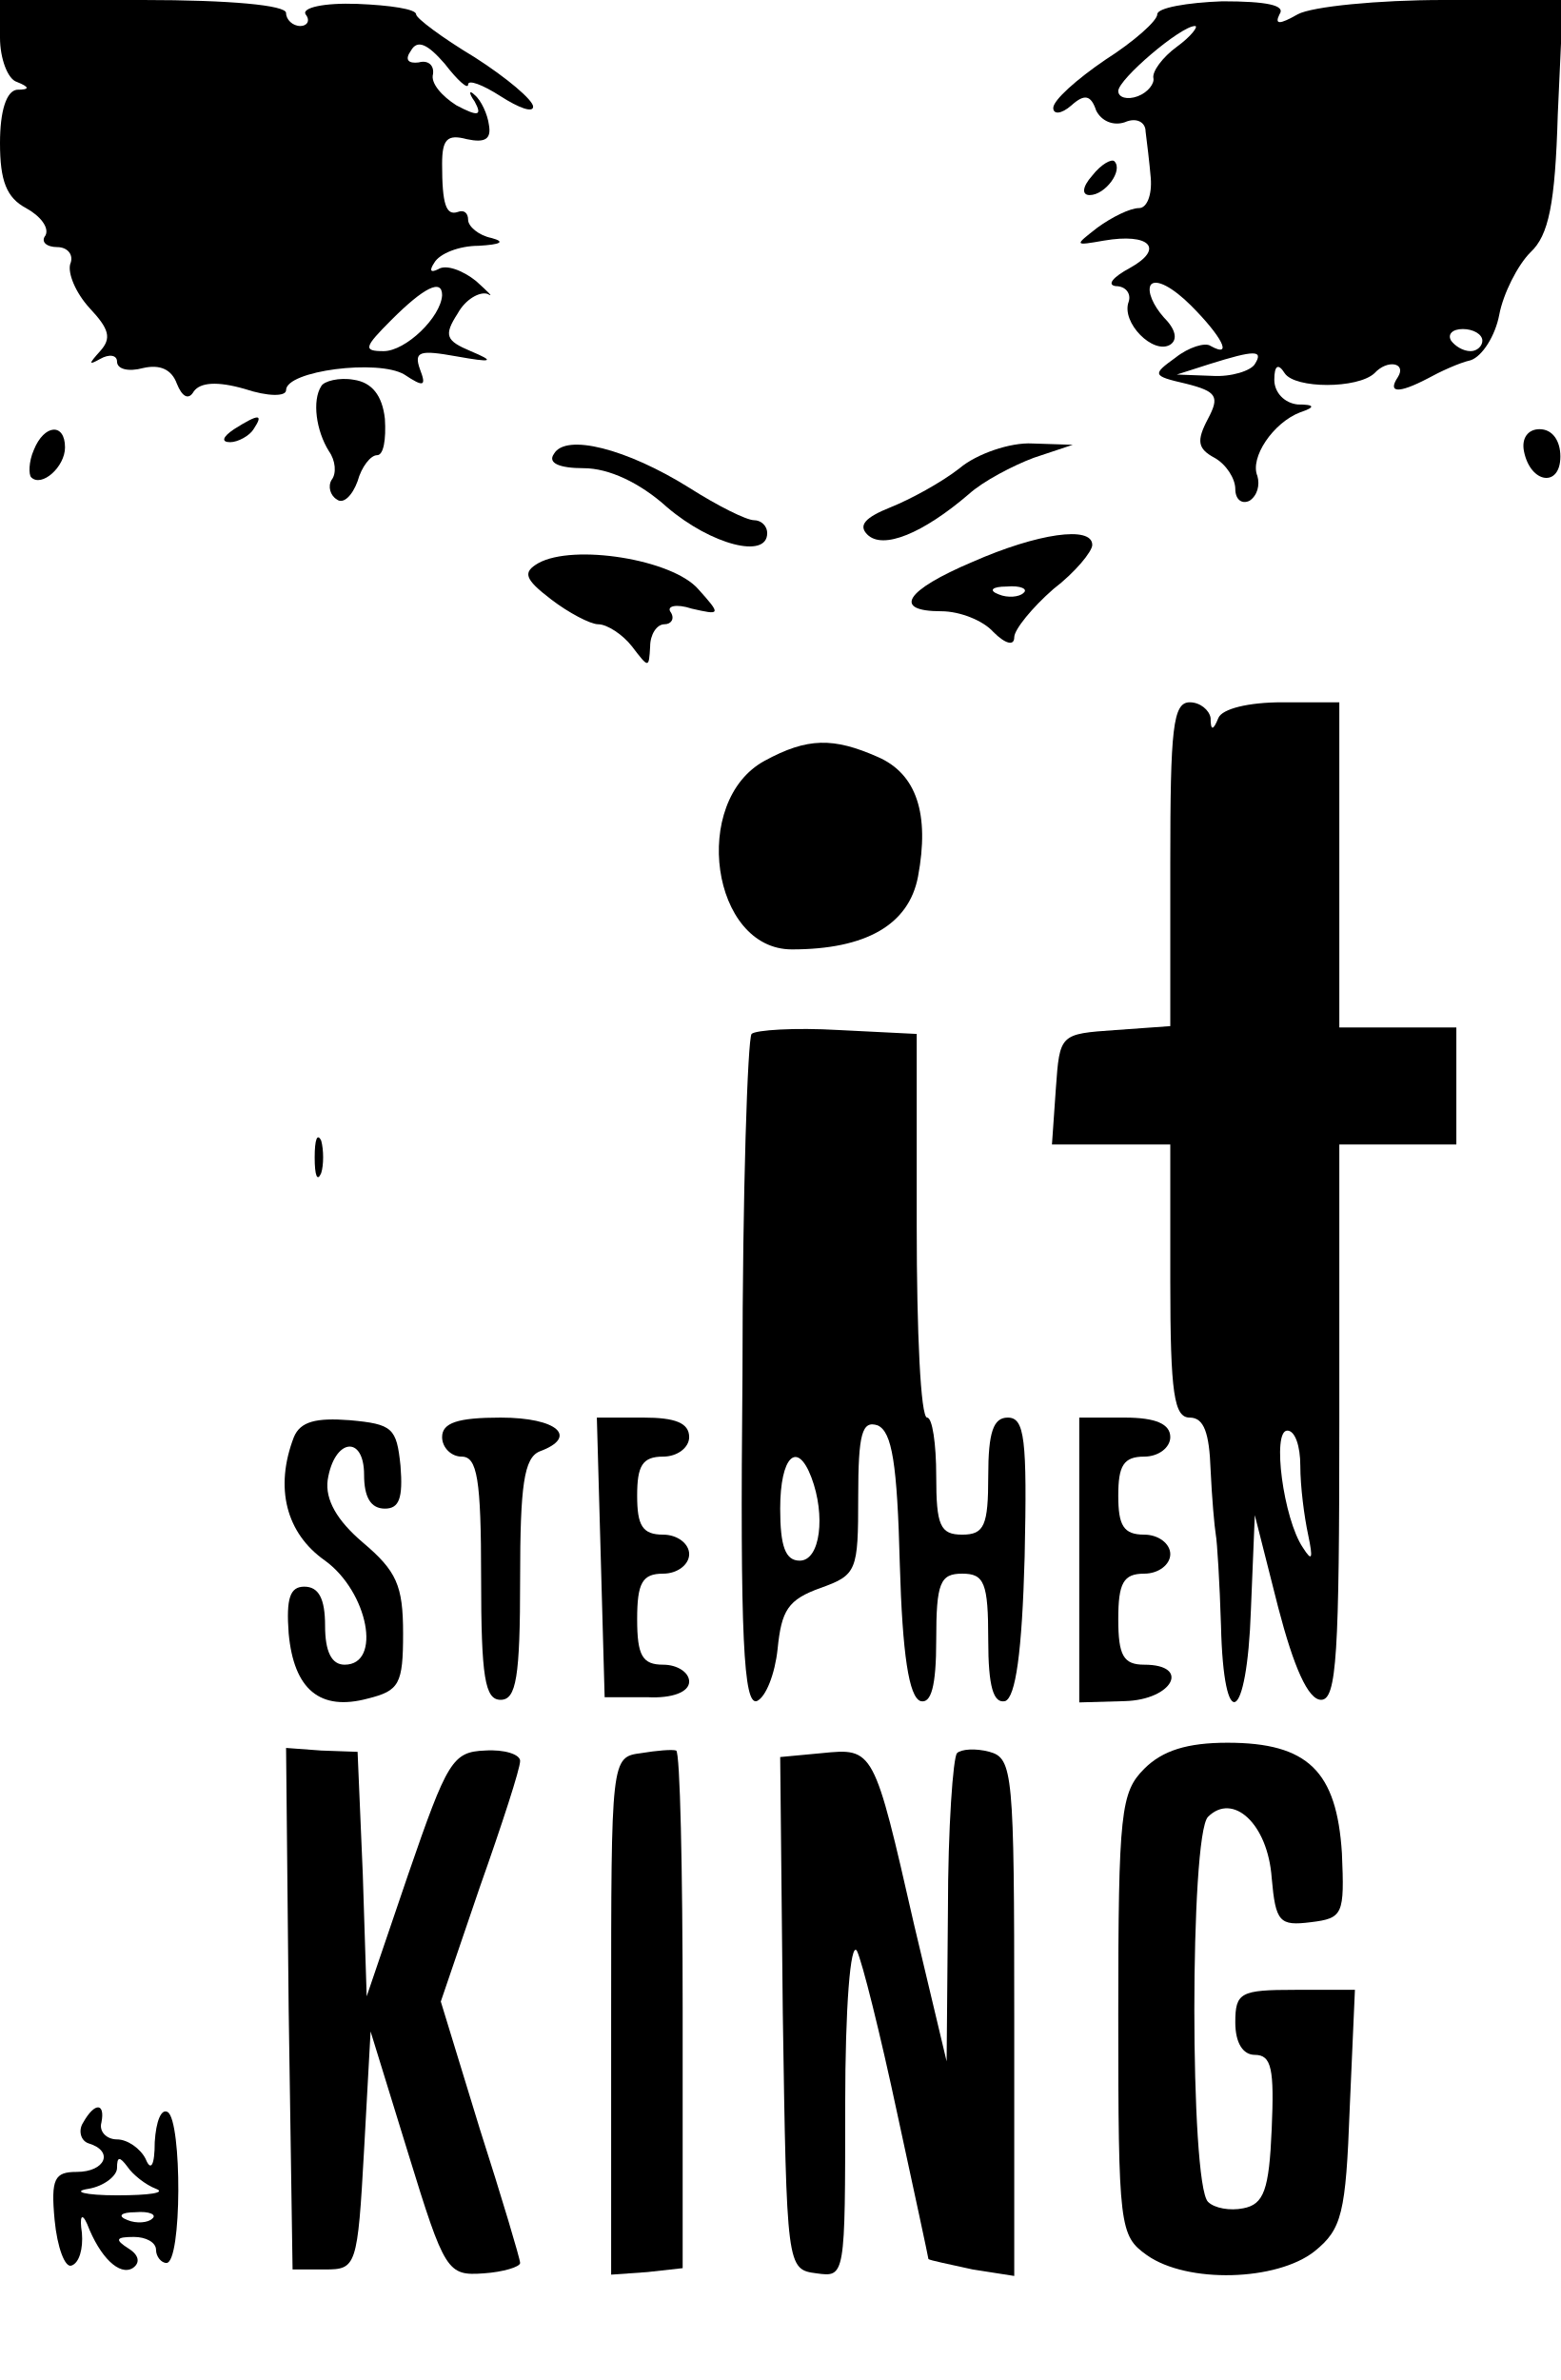
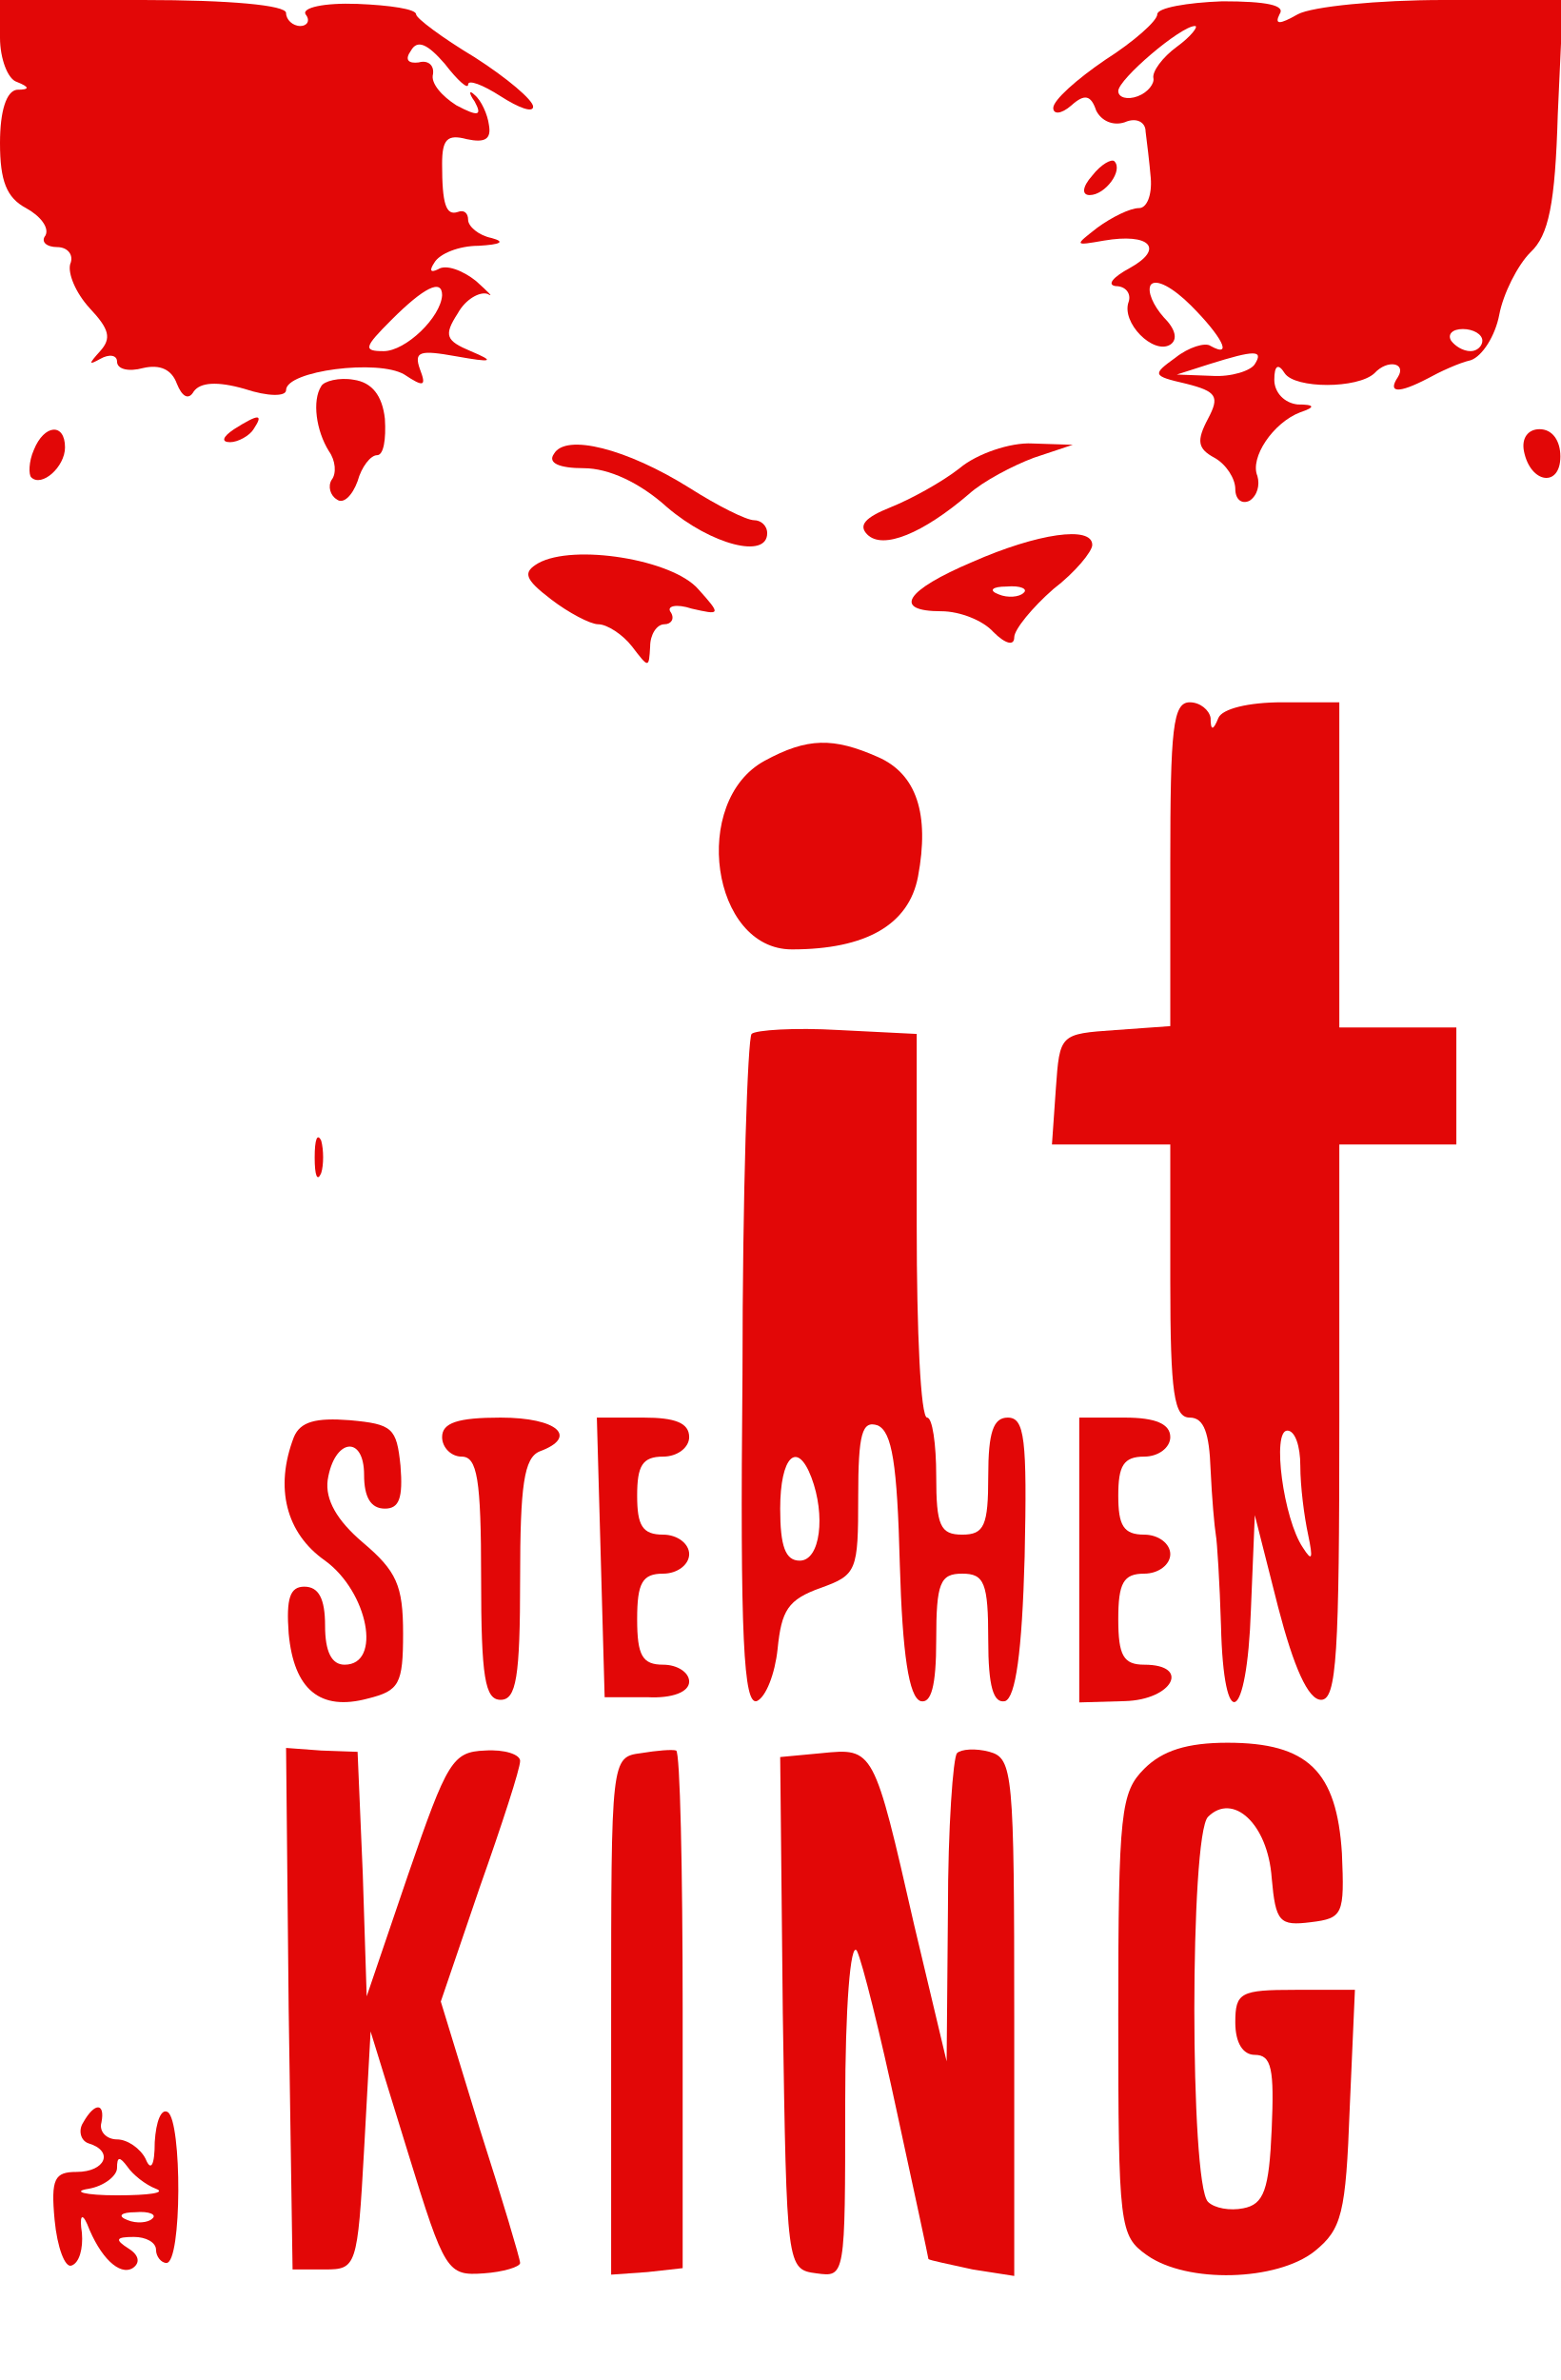
<svg xmlns="http://www.w3.org/2000/svg" version="1.0" width="120pt" height="183pt" viewBox="0 0 120 183" preserveAspectRatio="xMidYMid meet">
-   <g transform="translate(0,183) scale(0.1,-0.1)" fill="#000000" stroke="none">
+   <g transform="translate(0,183) scale(0.1,-0.1)" fill="#e20707" stroke="none">
    <path d="M0 1801 c0 -16 6 -32 13 -34 10 -4 10 -6 0 -6 -8 -1 -13 -16 -13 -41 0 -29 5 -42 20 -50 11 -6 18 -15 15 -21 -4 -5 1 -9 9 -9 8 0 13 -6 10 -13 -2 -7 4 -22 15 -34 15 -16 17 -23 8 -33 -9 -10 -9 -11 0 -6 7 4 13 3 13 -2 0 -6 9 -8 20 -5 13 3 22 -1 26 -12 4 -10 9 -13 13 -6 5 7 18 8 39 2 18 -6 32 -6 32 -1 0 15 71 24 91 12 15 -10 17 -9 12 4 -5 14 0 15 28 10 28 -5 30 -4 11 4 -19 8 -21 12 -10 29 6 11 17 17 23 15 5 -3 1 1 -9 10 -10 8 -23 13 -29 9 -6 -3 -7 -1 -3 5 4 7 19 13 34 13 17 1 21 3 10 6 -10 2 -18 9 -18 14 0 5 -3 8 -8 6 -9 -3 -12 6 -12 37 0 19 4 23 19 19 14 -3 19 0 17 11 -1 8 -6 19 -11 23 -4 4 -5 2 0 -5 6 -11 3 -12 -14 -3 -11 7 -20 17 -18 24 1 7 -4 11 -11 9 -8 -1 -11 2 -6 9 5 9 13 5 26 -10 10 -13 18 -20 18 -16 0 4 11 0 25 -9 14 -9 25 -13 25 -8 0 5 -20 22 -45 38 -25 15 -45 30 -45 33 0 4 -20 7 -45 8 -26 1 -43 -3 -40 -8 4 -5 1 -9 -4 -9 -6 0 -11 5 -11 10 0 6 -43 10 -110 10 l-110 0 0 -29z m340 -198 c-1 -17 -28 -43 -45 -43 -16 0 -15 3 6 24 25 25 39 32 39 19z" />
    <path d="M890 1819 c0 -5 -18 -21 -40 -35 -22 -15 -40 -31 -40 -37 0 -5 6 -5 14 2 10 9 15 8 19 -4 4 -8 13 -12 22 -9 9 4 16 0 16 -7 1 -8 3 -24 4 -36 1 -13 -3 -23 -9 -23 -7 0 -21 -7 -32 -15 -18 -14 -18 -14 5 -10 35 6 47 -6 20 -21 -13 -7 -18 -13 -11 -14 8 0 12 -6 10 -12 -6 -16 19 -41 32 -33 6 4 4 12 -5 21 -8 9 -13 20 -10 25 4 5 17 -2 31 -16 23 -23 33 -41 15 -31 -4 3 -17 -1 -27 -9 -18 -13 -18 -14 8 -20 24 -6 26 -10 17 -27 -9 -17 -8 -23 5 -30 9 -5 16 -16 16 -24 0 -8 5 -12 11 -9 6 4 8 12 6 19 -6 14 12 41 33 49 12 4 11 6 -2 6 -10 1 -18 9 -18 19 0 11 3 13 8 5 8 -12 56 -12 69 0 10 11 25 8 18 -3 -8 -12 0 -13 23 -1 9 5 24 12 33 14 9 3 19 19 22 35 3 16 14 38 24 48 14 13 19 37 21 106 l4 88 -92 0 c-50 0 -101 -5 -112 -11 -14 -8 -18 -8 -14 0 5 7 -10 10 -44 10 -27 -1 -50 -5 -50 -10z m15 -25 c-11 -8 -19 -19 -18 -24 1 -4 -4 -11 -12 -14 -8 -3 -15 -1 -15 4 0 9 48 50 59 50 3 0 -3 -8 -14 -16z m235 -226 c0 -4 -4 -8 -9 -8 -6 0 -12 4 -15 8 -3 5 1 9 9 9 8 0 15 -4 15 -9z m-175 -18 c-3 -5 -18 -10 -33 -9 l-27 1 25 8 c35 11 42 11 35 0z" />
    <path d="M840 1695 c-8 -9 -8 -15 -2 -15 12 0 26 19 19 26 -2 2 -10 -2 -17 -11z" />
    <path d="M247 1533 c-7 -11 -4 -34 6 -50 5 -7 6 -17 2 -22 -3 -5 -1 -12 4 -15 5 -4 12 3 16 14 3 11 10 20 15 20 5 0 7 12 6 28 -2 18 -10 28 -24 30 -11 2 -23 -1 -25 -5z" />
    <path d="M180 1500 c-9 -6 -10 -10 -3 -10 6 0 15 5 18 10 8 12 4 12 -15 0z" />
    <path d="M26 1484 c-4 -9 -4 -19 -2 -21 8 -8 26 8 26 23 0 19 -16 18 -24 -2z" />
    <path d="M1172 1483 c5 -25 28 -28 28 -4 0 12 -6 21 -16 21 -9 0 -14 -7 -12 -17z" />
    <path d="M426 1481 c-5 -7 4 -11 23 -11 19 0 43 -11 64 -30 34 -29 77 -40 77 -20 0 6 -5 10 -10 10 -6 0 -28 11 -50 25 -48 30 -95 42 -104 26z" />
    <path d="M738 1470 c-14 -11 -38 -24 -53 -30 -20 -8 -25 -14 -18 -21 12 -12 43 1 78 31 11 10 34 22 50 28 l30 10 -31 1 c-17 1 -43 -8 -56 -19z" />
    <path d="M748 1398 c-52 -22 -62 -38 -24 -38 14 0 32 -7 40 -16 9 -9 16 -11 16 -4 0 6 14 23 30 37 17 13 30 29 30 34 0 15 -42 9 -92 -13z m39 -24 c-3 -3 -12 -4 -19 -1 -8 3 -5 6 6 6 11 1 17 -2 13 -5z" />
    <path d="M414 1397 c-12 -7 -11 -12 10 -28 13 -10 30 -19 36 -19 7 0 19 -8 26 -17 13 -17 13 -17 14 0 0 9 5 17 11 17 5 0 8 4 5 9 -4 5 4 7 16 3 22 -5 23 -5 5 15 -20 23 -96 35 -123 20z" />
    <path d="M900 1166 l0 -125 -42 -3 c-43 -3 -43 -3 -46 -45 l-3 -43 45 0 46 0 0 -105 c0 -87 3 -105 15 -105 11 0 15 -12 16 -40 1 -22 3 -44 4 -50 1 -5 3 -37 4 -70 2 -85 20 -75 23 12 l3 73 18 -71 c12 -46 23 -71 33 -71 12 0 14 35 14 214 l0 213 45 0 45 0 0 45 0 45 -45 0 -45 0 0 125 0 125 -44 0 c-26 0 -46 -5 -49 -12 -4 -10 -6 -10 -6 0 -1 6 -8 12 -16 12 -13 0 -15 -20 -15 -124z m100 -463 c0 -16 3 -39 6 -53 4 -19 3 -21 -4 -10 -15 22 -24 90 -12 90 6 0 10 -12 10 -27z" />
    <path d="M588 1245 c-57 -31 -41 -145 21 -145 57 0 90 19 97 56 9 48 -1 79 -31 92 -34 15 -54 15 -87 -3z" />
    <path d="M578 1035 c-3 -4 -7 -121 -7 -262 -2 -204 1 -254 11 -251 7 3 14 21 16 40 3 30 8 38 33 47 28 10 29 13 29 70 0 49 3 59 15 55 11 -5 15 -29 17 -107 2 -69 7 -102 16 -105 8 -2 12 11 12 47 0 44 3 51 20 51 17 0 20 -7 20 -51 0 -36 4 -49 13 -47 8 3 13 37 15 111 2 91 0 107 -13 107 -11 0 -15 -11 -15 -45 0 -38 -3 -45 -20 -45 -17 0 -20 7 -20 45 0 25 -3 45 -7 45 -5 0 -8 66 -8 147 l0 148 -60 3 c-34 2 -64 0 -67 -3z m46 -341 c11 -29 7 -64 -9 -64 -11 0 -15 11 -15 40 0 40 13 53 24 24z" />
    <path d="M242 940 c0 -14 2 -19 5 -12 2 6 2 18 0 25 -3 6 -5 1 -5 -13z" />
    <path d="M226 725 c-15 -39 -6 -74 24 -95 33 -24 44 -80 15 -80 -10 0 -15 10 -15 30 0 21 -5 30 -16 30 -11 0 -14 -9 -12 -36 4 -43 24 -60 61 -50 24 6 27 11 27 50 0 37 -5 48 -31 70 -20 17 -29 33 -27 48 5 32 28 35 28 4 0 -17 5 -26 16 -26 11 0 14 8 12 33 -3 29 -6 32 -39 35 -26 2 -38 -1 -43 -13z" />
    <path d="M340 725 c0 -8 7 -15 15 -15 12 0 15 -17 15 -93 0 -77 3 -94 15 -94 12 0 15 17 15 93 0 72 3 93 15 98 30 11 14 26 -30 26 -33 0 -45 -4 -45 -15z" />
    <path d="M462 633 l3 -108 33 0 c19 -1 32 4 32 12 0 7 -9 13 -20 13 -16 0 -20 7 -20 35 0 28 4 35 20 35 11 0 20 7 20 15 0 8 -9 15 -20 15 -16 0 -20 7 -20 30 0 23 4 30 20 30 11 0 20 7 20 15 0 11 -11 15 -35 15 l-36 0 3 -107z" />
    <path d="M830 630 l0 -109 35 1 c37 1 51 28 15 28 -16 0 -20 7 -20 35 0 28 4 35 20 35 11 0 20 7 20 15 0 8 -9 15 -20 15 -16 0 -20 7 -20 30 0 23 4 30 20 30 11 0 20 7 20 15 0 10 -11 15 -35 15 l-35 0 0 -110z" />
    <path d="M222 285 l3 -200 25 0 c24 0 25 2 30 92 l5 91 29 -94 c28 -91 30 -94 58 -92 15 1 28 5 28 8 0 3 -14 50 -31 103 l-30 98 30 88 c17 48 31 91 31 97 0 5 -12 9 -27 8 -25 -1 -29 -8 -59 -95 l-32 -94 -3 94 -4 94 -28 1 -27 2 2 -201z" />
    <path d="M493 482 c-23 -3 -23 -4 -23 -202 l0 -199 28 2 27 3 0 198 c0 109 -2 199 -5 200 -3 1 -15 0 -27 -2z" />
    <path d="M632 482 l-32 -3 2 -197 c3 -196 3 -197 26 -200 22 -3 22 -3 22 130 0 74 4 126 9 118 4 -8 18 -64 31 -125 13 -60 24 -111 24 -112 1 -1 16 -4 34 -8 l32 -5 0 199 c0 188 -1 199 -19 204 -11 3 -22 2 -25 -1 -3 -3 -7 -57 -7 -121 l-1 -116 -25 105 c-31 136 -31 136 -71 132z" />
    <path d="M880 470 c-18 -18 -20 -33 -20 -189 0 -164 1 -170 22 -185 31 -22 100 -20 129 3 21 17 24 29 27 110 l4 91 -46 0 c-42 0 -46 -2 -46 -25 0 -16 6 -25 15 -25 13 0 15 -11 13 -57 -2 -47 -6 -58 -22 -61 -10 -2 -22 0 -27 5 -14 14 -14 282 0 296 19 19 46 -5 49 -47 3 -34 6 -37 30 -34 25 3 26 6 24 53 -4 63 -26 85 -88 85 -31 0 -50 -6 -64 -20z" />
    <path d="M64 198 c-4 -6 -2 -14 4 -16 20 -6 13 -22 -9 -22 -17 0 -20 -5 -17 -37 2 -21 8 -37 13 -35 6 2 9 13 8 25 -2 13 0 16 4 7 10 -26 25 -40 35 -34 6 4 5 10 -3 15 -11 7 -10 9 4 9 9 0 17 -4 17 -10 0 -5 4 -10 8 -10 12 0 12 109 1 116 -5 3 -9 -7 -10 -23 0 -18 -3 -23 -7 -13 -4 8 -14 15 -22 15 -8 0 -14 6 -12 13 3 15 -5 16 -14 0z m56 -51 c8 -3 -5 -5 -30 -5 -25 0 -35 3 -22 5 12 2 22 10 22 16 0 9 2 9 8 1 4 -6 14 -14 22 -17z m-3 -23 c-3 -3 -12 -4 -19 -1 -8 3 -5 6 6 6 11 1 17 -2 13 -5z" />
  </g>
</svg>
